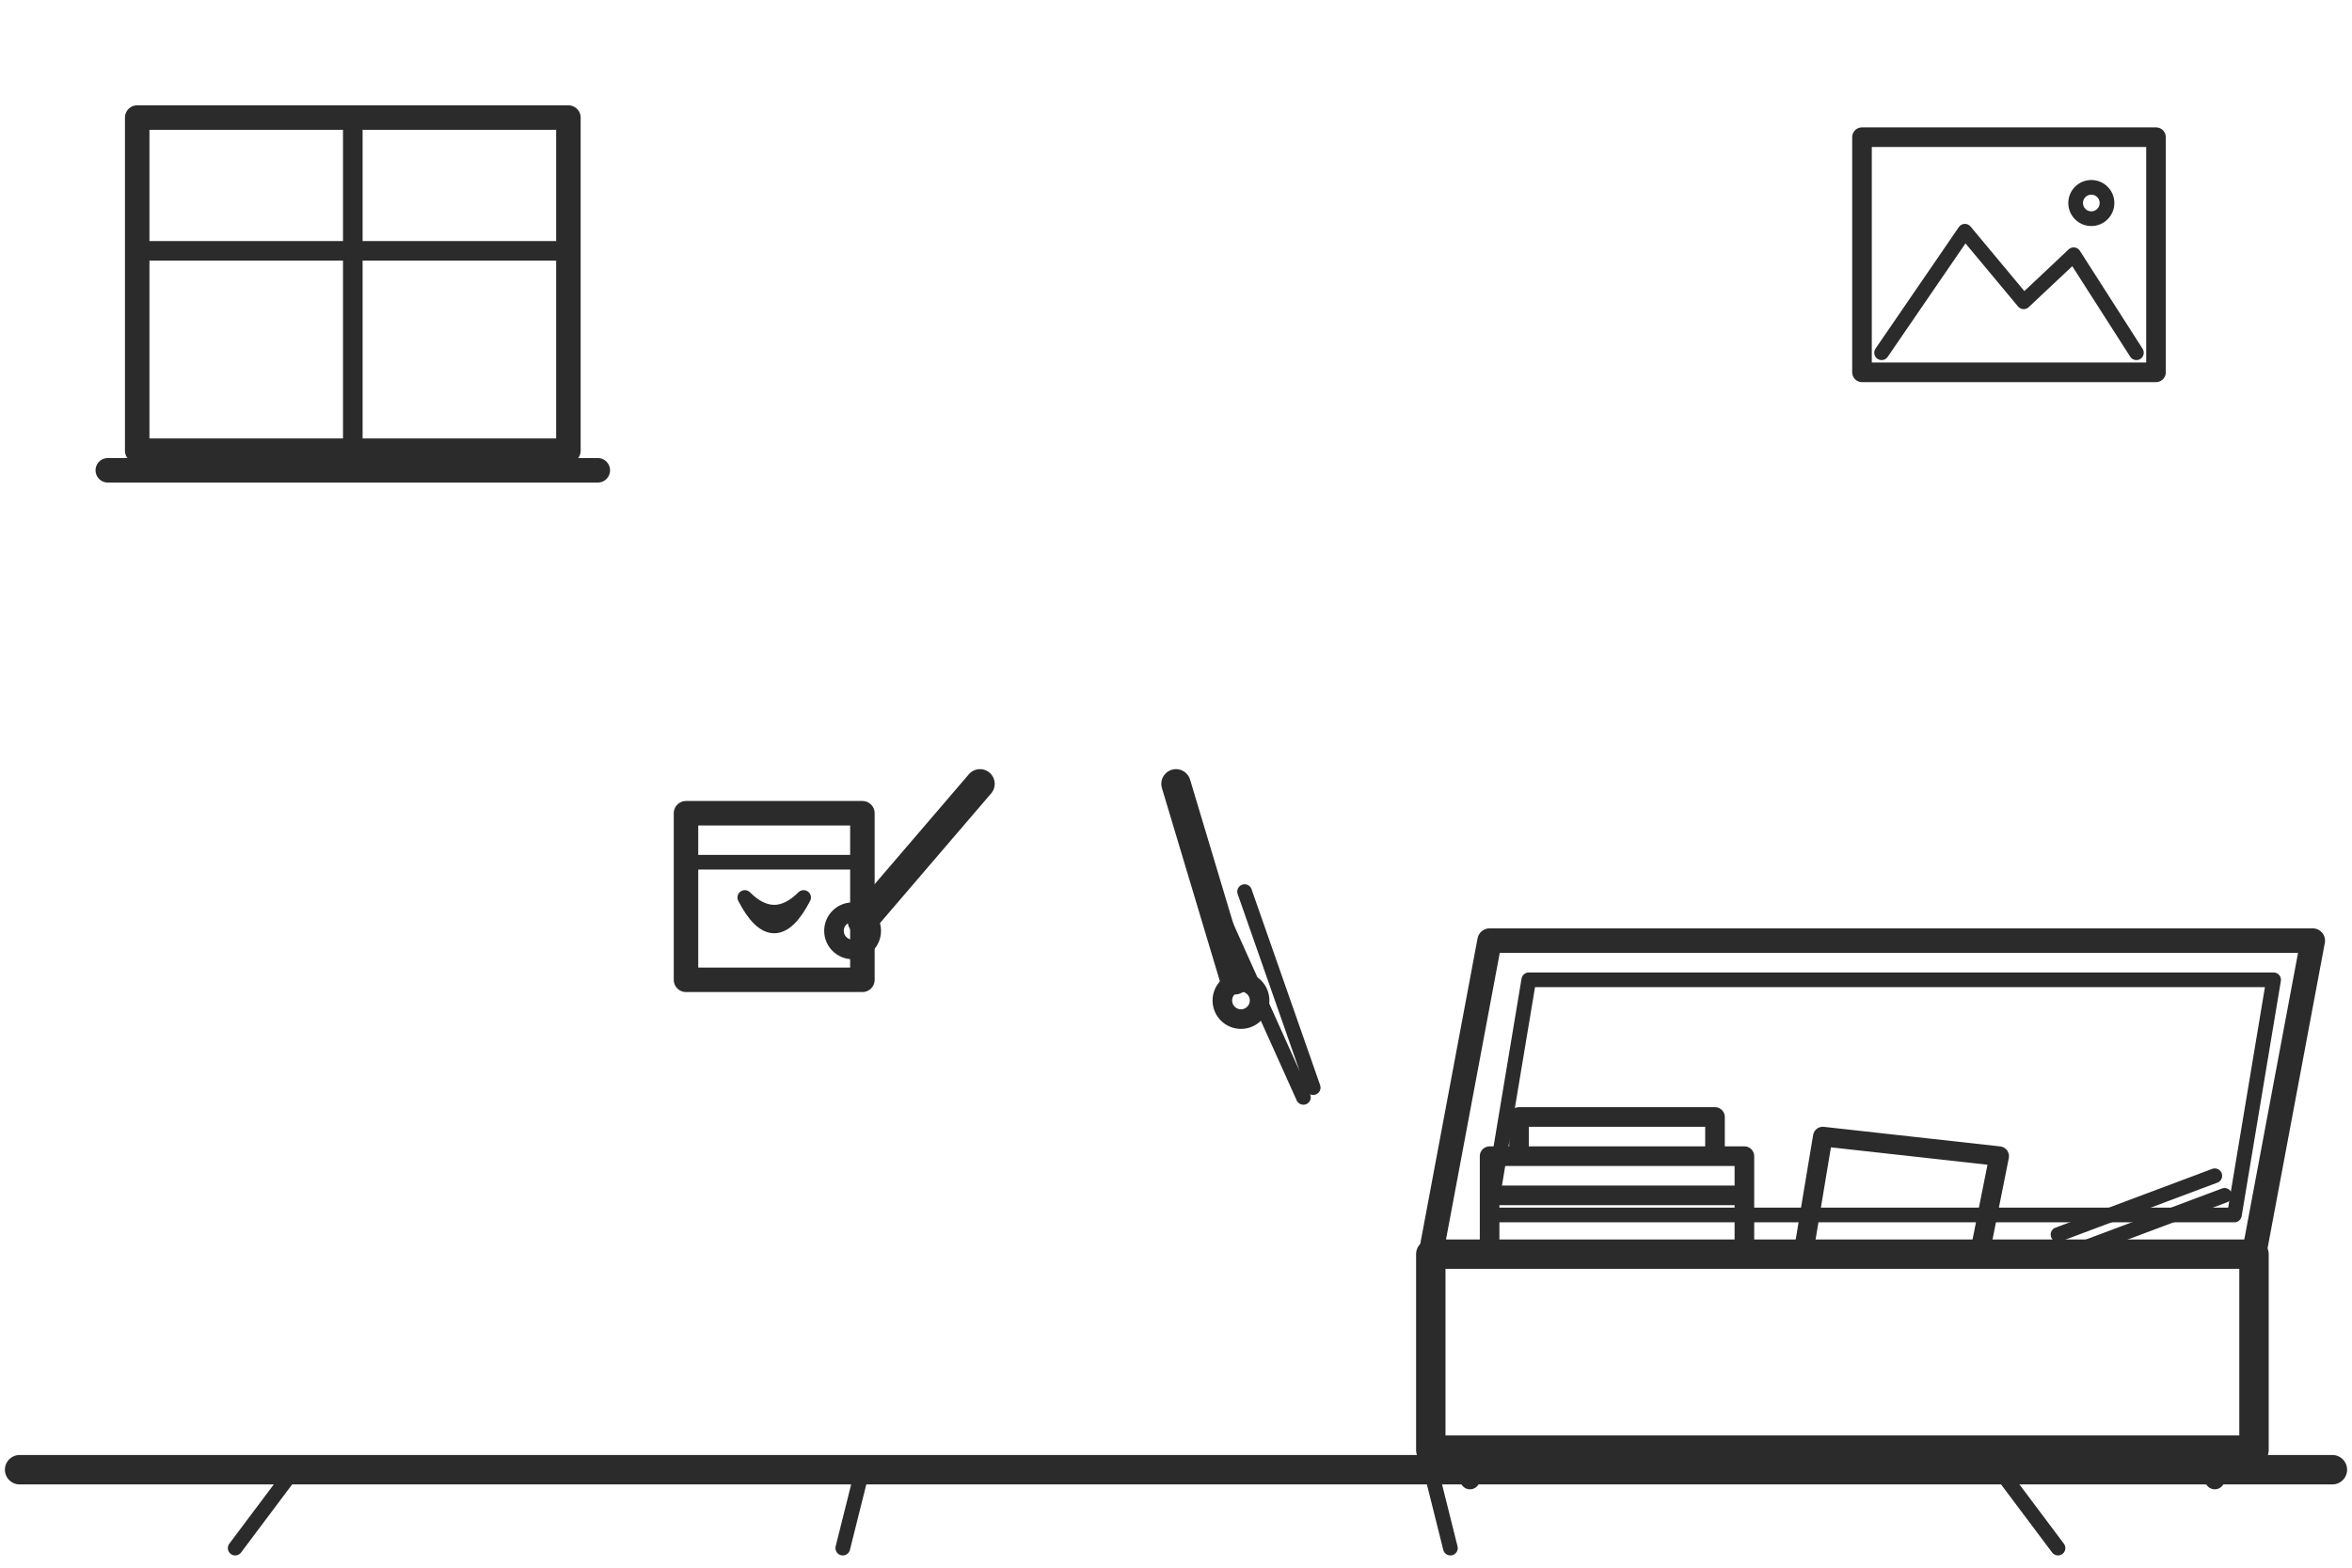
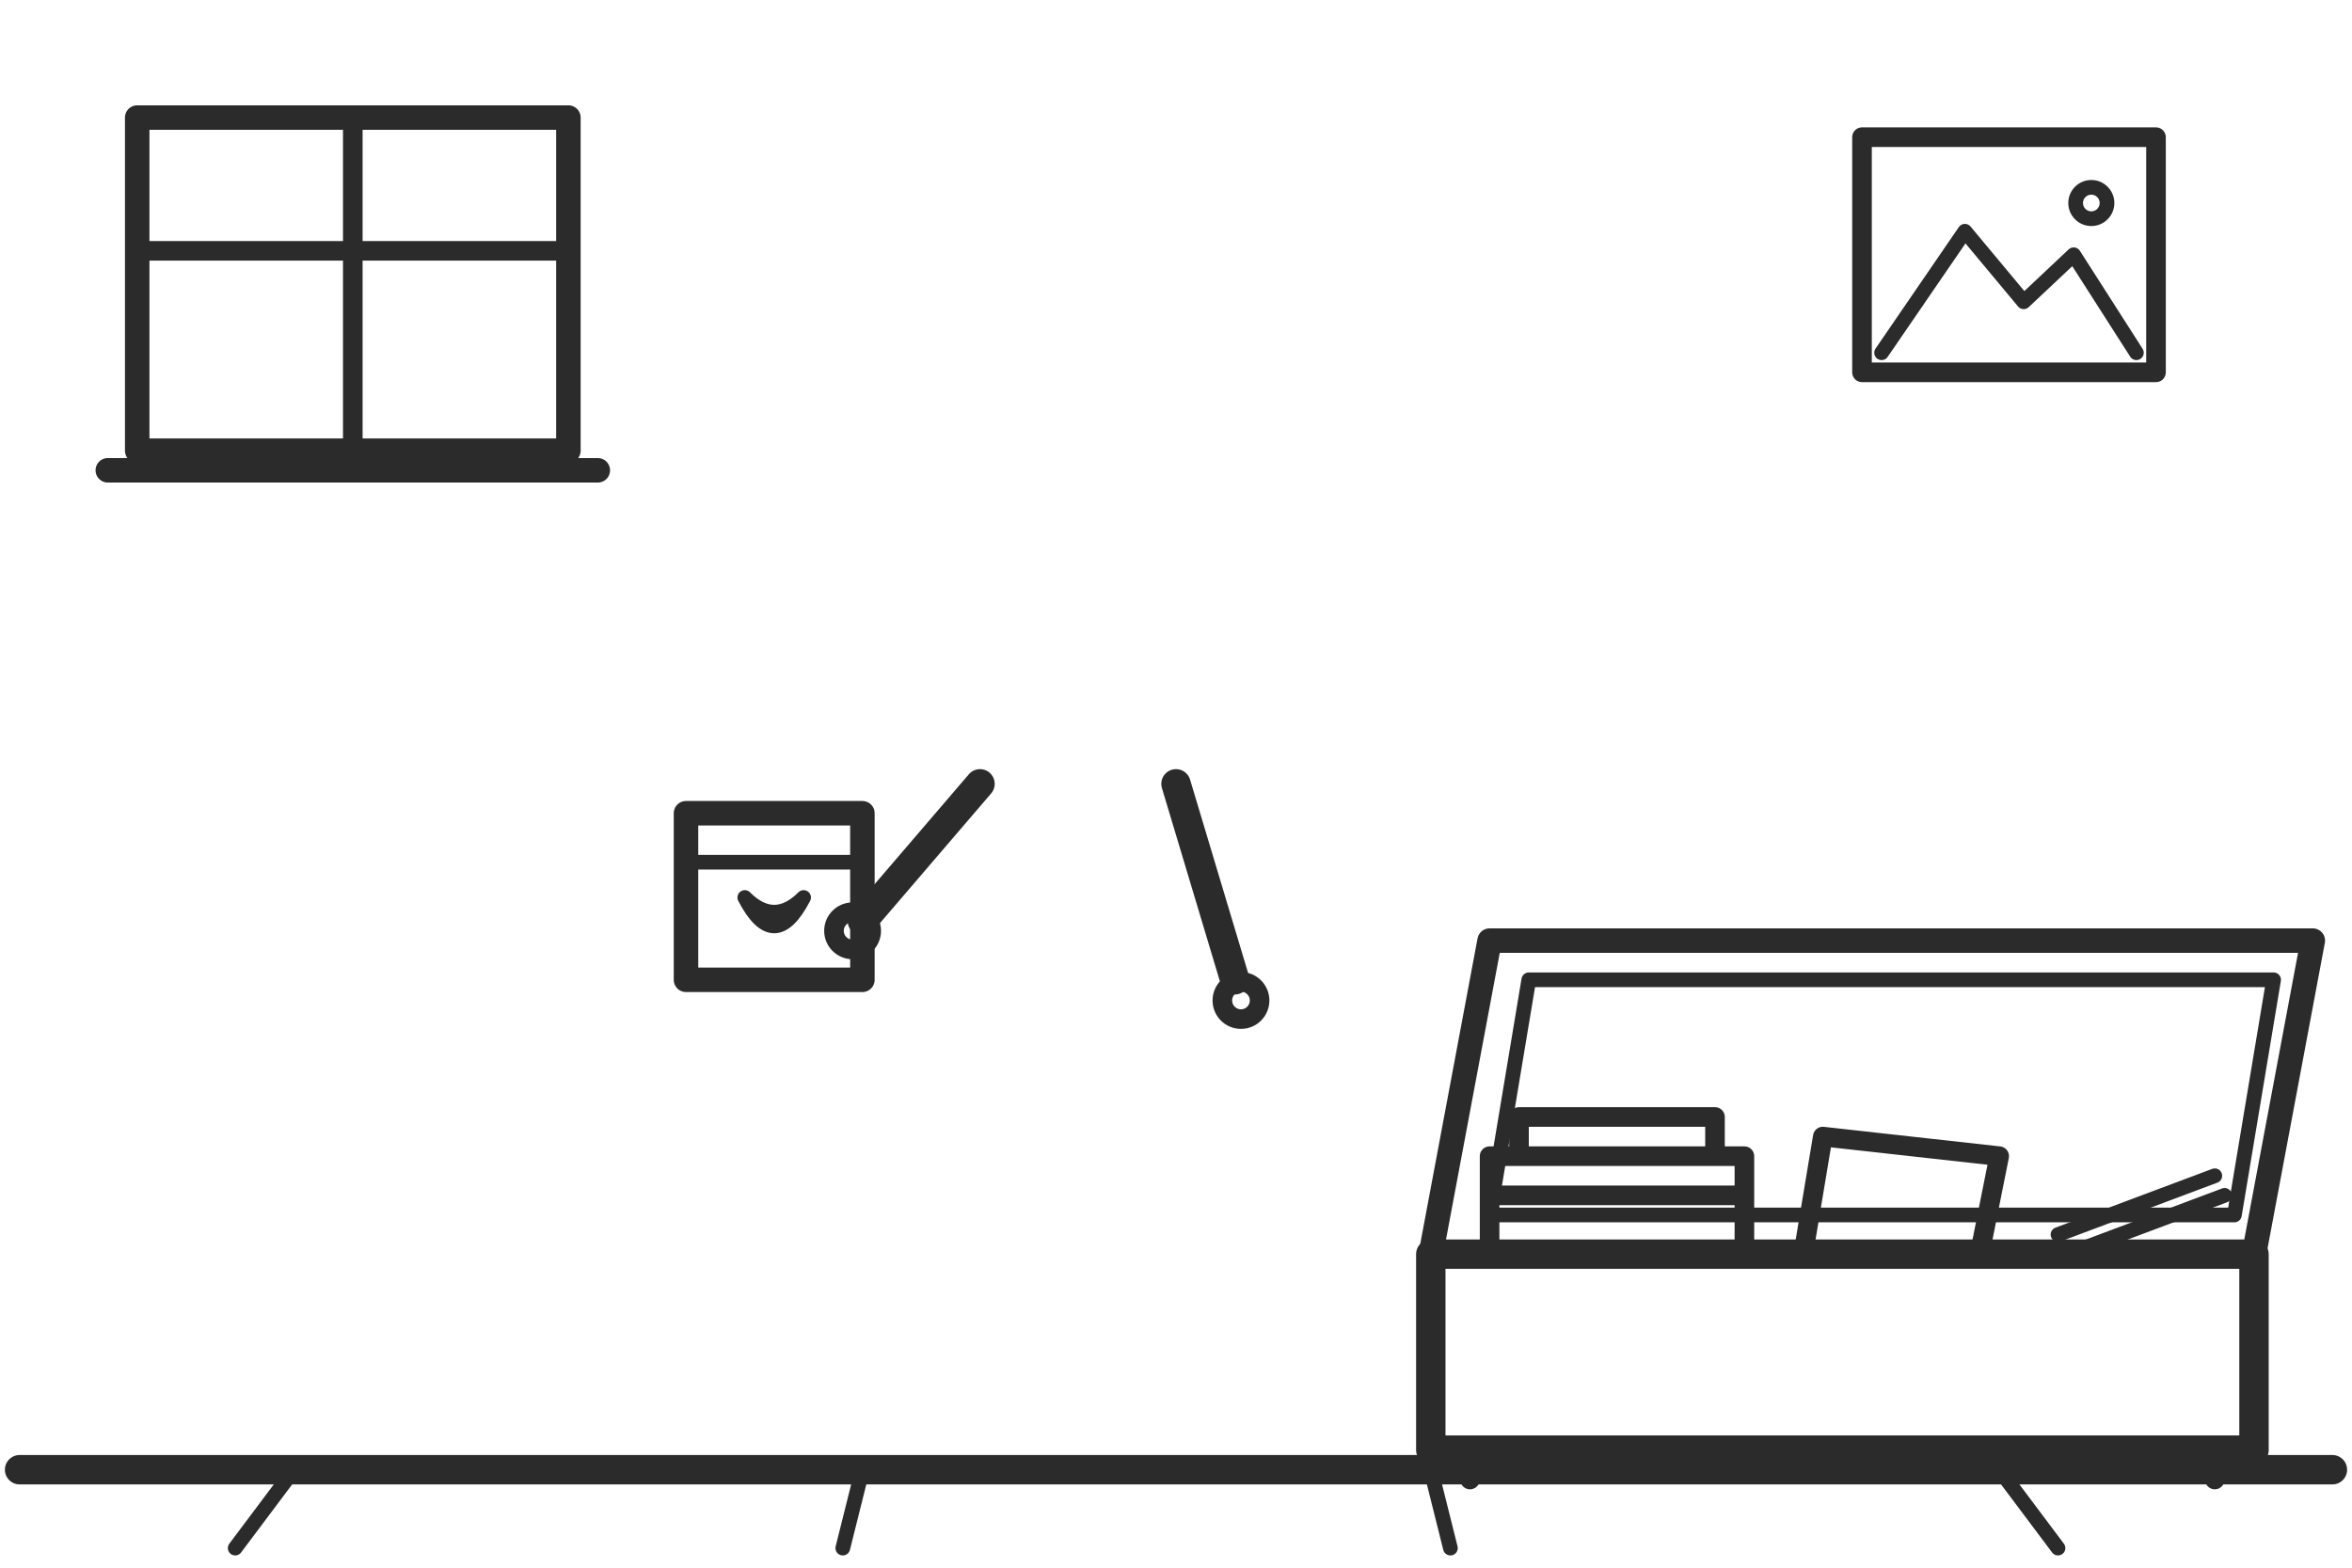
<svg xmlns="http://www.w3.org/2000/svg" viewBox="0 0 240 160">
  <g fill="none" stroke="#2b2b2b" stroke-width="3" stroke-linecap="round" stroke-linejoin="round">
    <path d="M2 150 H238" />
    <path d="M30 150 L24 158 M88 150 L86 158 M146 150 L148 158 M204 150 L210 158" stroke-width="1.5" />
    <path d="M14 12 H58 V46 H14 Z" stroke-width="2.5" />
    <path d="M36 12 V46 M14 25.6 H58" stroke-width="2" />
    <path d="M11 48 H61" stroke-width="2.5" />
    <path d="M190 14 H220 V38 H190 Z" stroke-width="2" />
    <path d="M192 36 L200.5 23.6 L206.5 30.8 L211.6 26 L218 36" stroke-width="1.5" />
    <circle cx="213.4" cy="20.72" r="1.6" stroke-width="1.5" />
    <use href="#anna" x="26" y="50" width="40" height="100" />
    <use href="#wang-noarms" x="90" y="50" width="40" height="100" />
    <path d="M100 80 L88 94" />
    <path d="M70 83 H88 V100 H70 Z" stroke-width="2.5" />
    <path d="M70 88 H88" stroke-width="1.5" />
    <path d="M76 91.6 Q79 94.6 82 91.6 Q79 97.4 76 91.6" stroke-width="1.5" />
    <circle cx="87" cy="95" r="1.9" stroke-width="2" />
    <path d="M120 80 L126 100" />
    <circle cx="126.63" cy="102.11" r="1.9" stroke-width="2" />
-     <path d="M124 92 L133 112 M127 91 L134 111" stroke-width="1.5" />
    <path d="M146 128 H230 V148 H146 Z" />
    <path d="M146 128 L152 96 H236 L230 128" stroke-width="2.5" />
    <path d="M156 100 H232 L228 124 H152 Z" stroke-width="1.5" />
    <path d="M150 149.5 V151 M226 149.5 V151" stroke-width="2" />
    <path d="M152 128 V118 H178 V128 M152 122 H178 M155 118 V114 H175 V118" stroke-width="2" />
    <path d="M184 128 L186 116 L204 118 L202 128" stroke-width="2" />
    <path d="M210 126 L226 120 M211 128 L227 122" stroke-width="1.5" />
  </g>
</svg>
